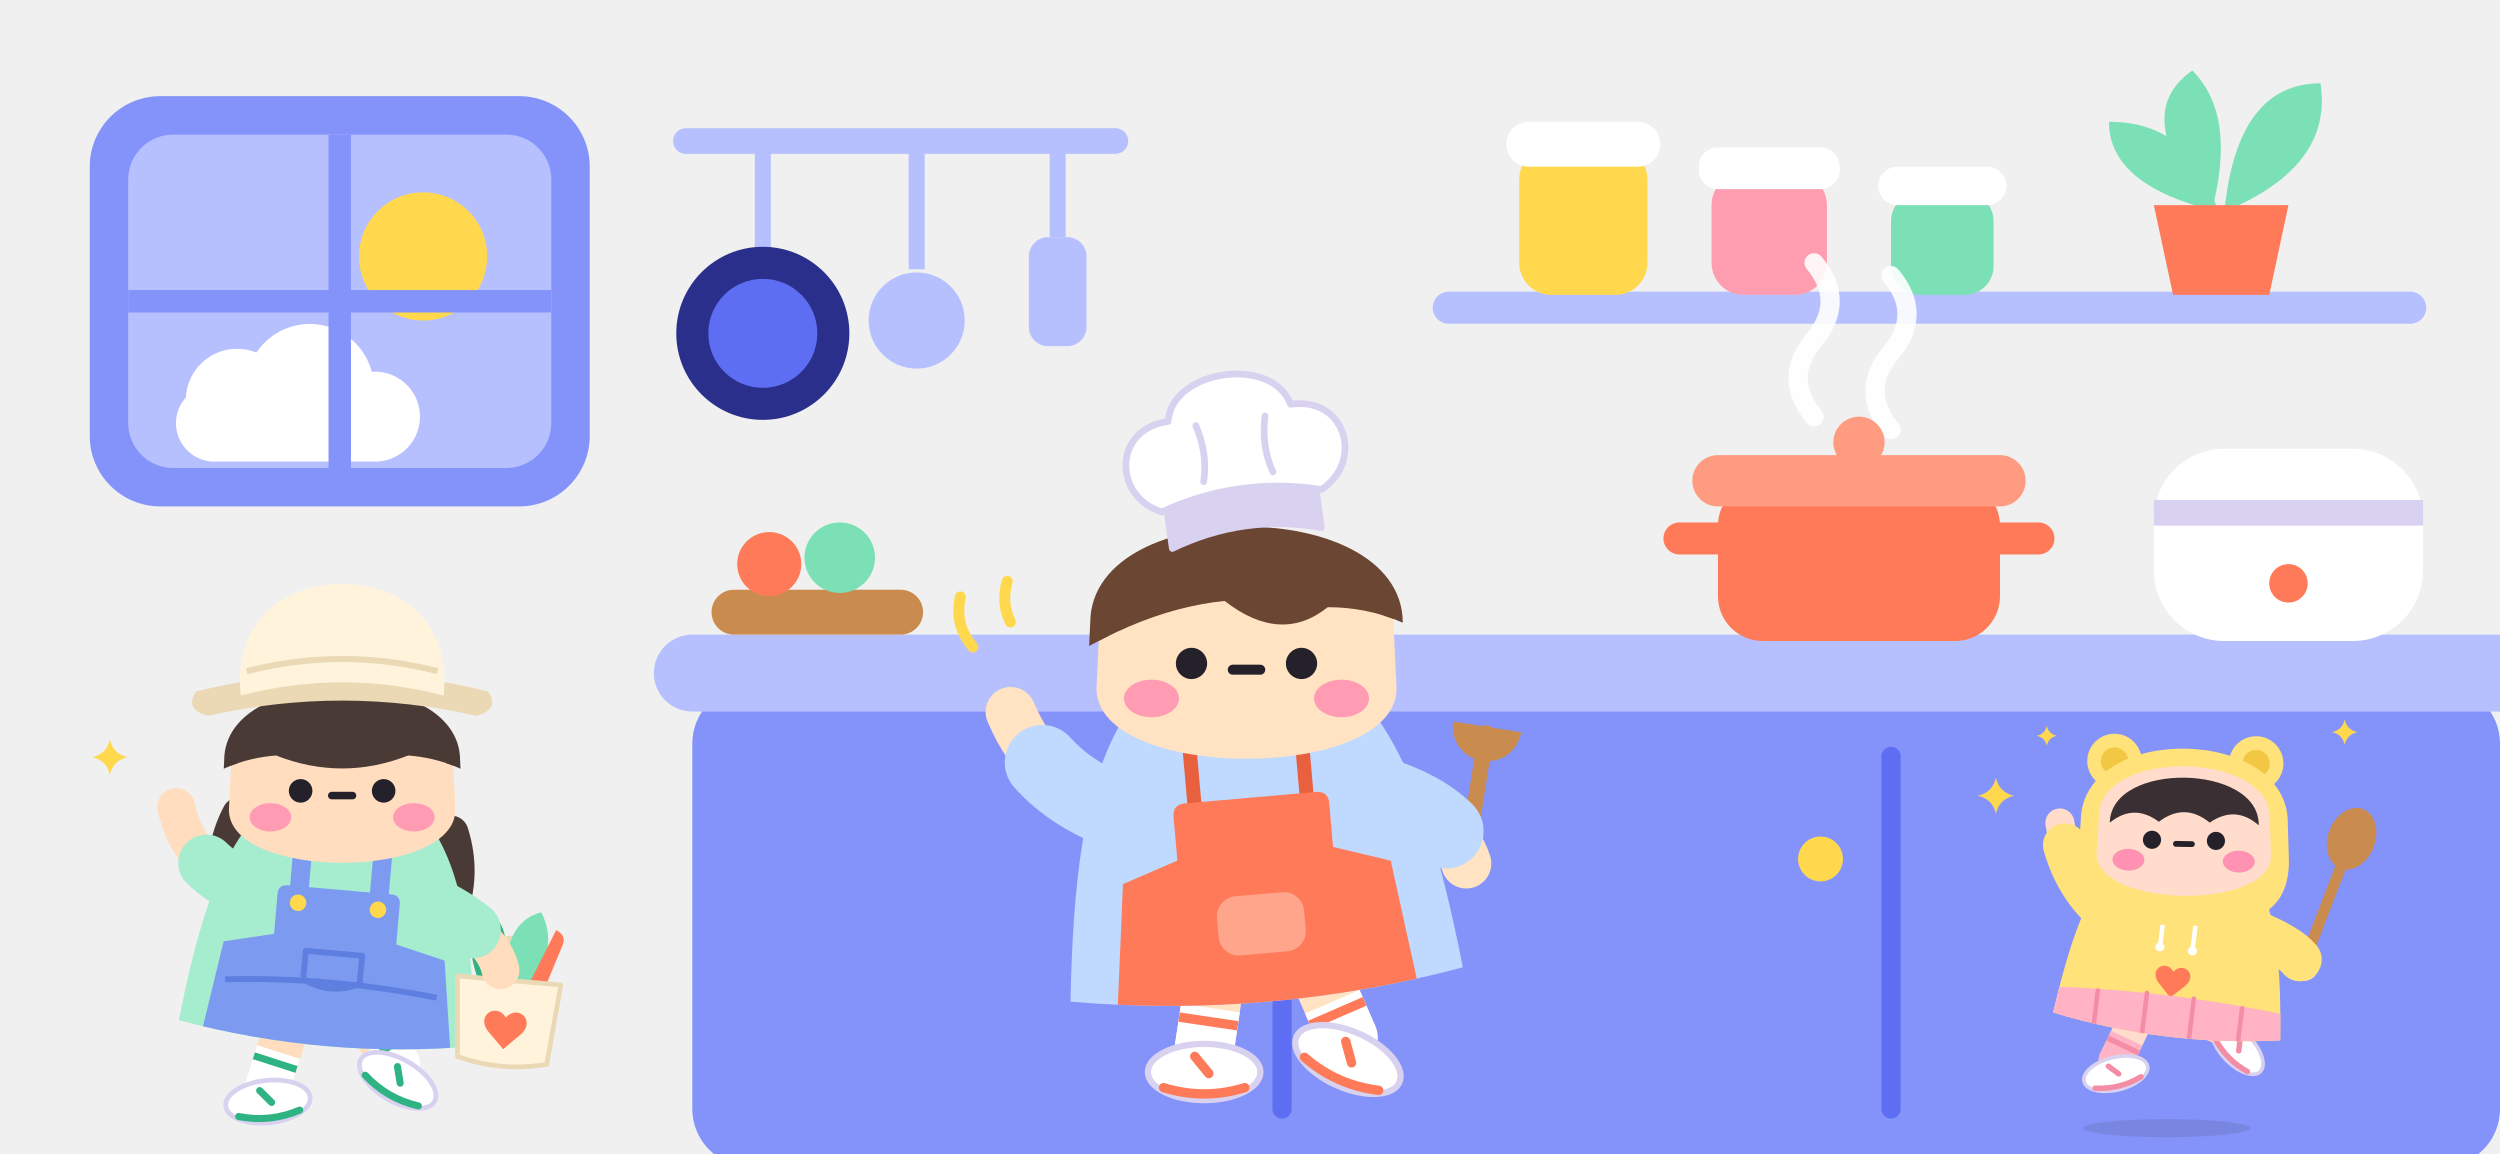
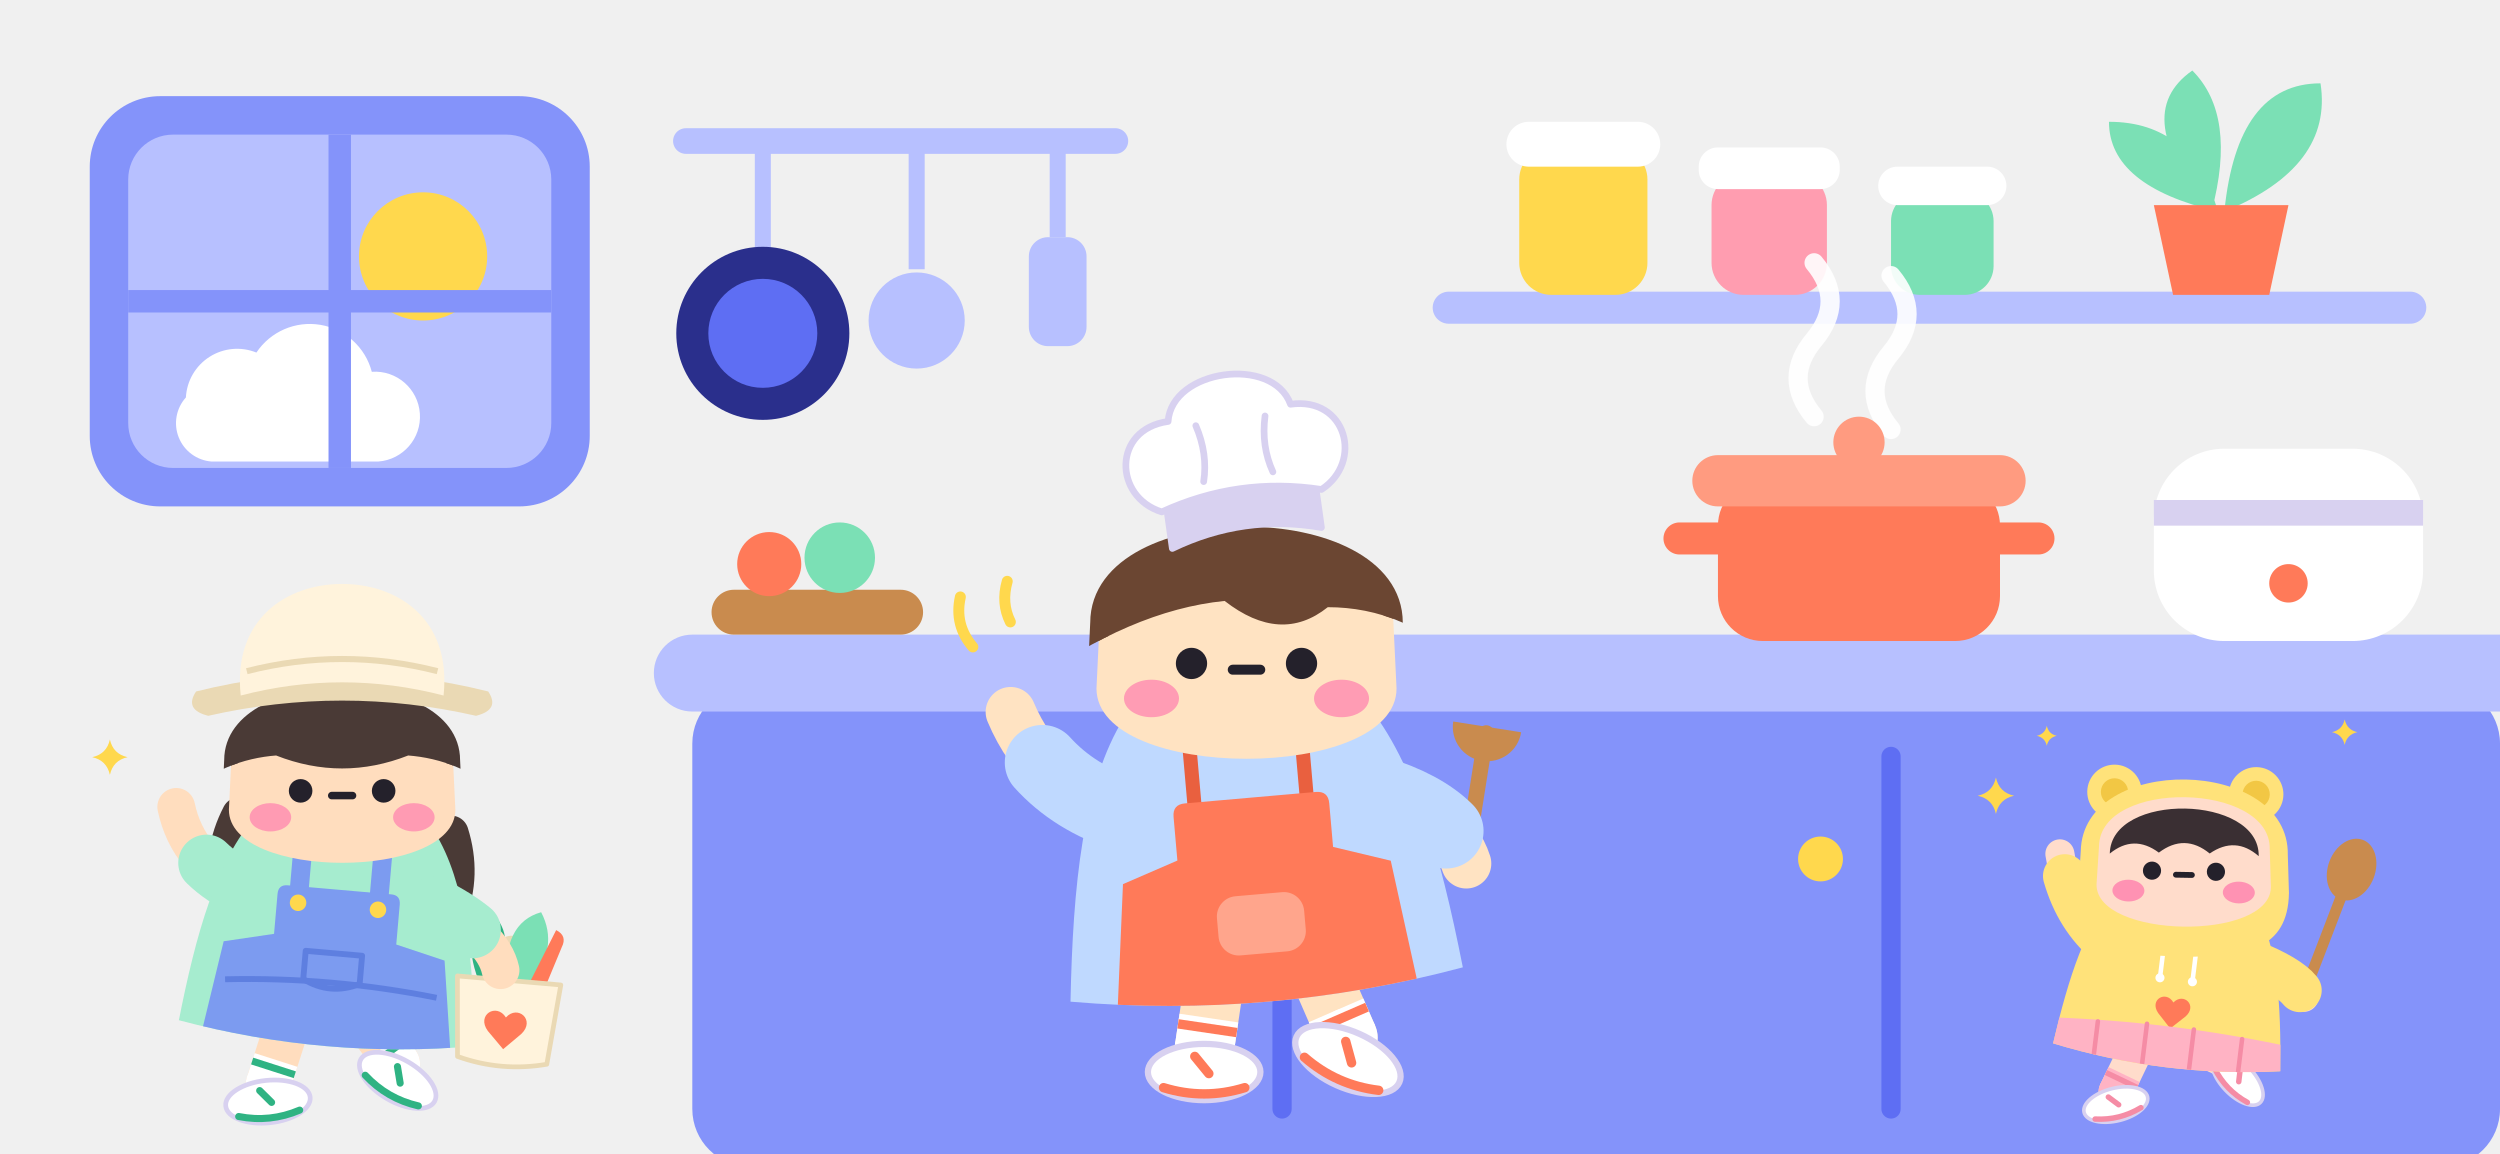
<svg xmlns="http://www.w3.org/2000/svg" viewBox="0 0 780 360" width="780" height="360">
  <rect x="28" y="30" width="156" height="128" rx="22" fill="#8493FA" />
  <rect x="40" y="42" width="132" height="104" rx="14" fill="#B7C0FF" />
  <circle cx="132" cy="80" r="20" fill="#FFD84D" />
  <path d="M58 124 a16 16 0 0 1 22 -14 a20 20 0 0 1 36 6 a14 14 0 0 1 2 28 h-52 a12 12 0 0 1 -8 -20 z" fill="#FFFFFF" />
  <path d="M106 42 v104 M40 94 h132" stroke="#8493FA" stroke-width="7" />
  <path d="M214 44 h134" stroke="#B7C0FF" stroke-width="8" stroke-linecap="round" />
  <path d="M238 44 v34 M286 44 v40 M330 44 v30" stroke="#B7C0FF" stroke-width="5" />
  <circle cx="238" cy="104" r="27" fill="#2A2F8C" />
  <circle cx="238" cy="104" r="17" fill="#5E6EF3" />
  <circle cx="286" cy="100" r="15" fill="#B7C0FF" />
  <rect x="321" y="74" width="18" height="34" rx="6" fill="#B7C0FF" />
  <path d="M452 96 h300" stroke="#B7C0FF" stroke-width="10" stroke-linecap="round" />
  <rect x="474" y="46" width="40" height="46" rx="10" fill="#FFD84D" />
  <rect x="470" y="38" width="48" height="14" rx="7" fill="#FFFFFF" />
  <rect x="534" y="54" width="36" height="38" rx="10" fill="#FF9DB0" />
  <rect x="530" y="46" width="44" height="13" rx="6" fill="#FFFFFF" />
  <rect x="590" y="60" width="32" height="32" rx="9" fill="#7BE0B5" />
  <rect x="586" y="52" width="40" height="12" rx="6" fill="#FFFFFF" />
  <path d="M690 66 q-26 -30 -6 -44 q14 14 6 44 z M694 66 q4 -40 30 -40 q4 26 -30 40 z M692 66 q-34 -8 -34 -28 q26 0 34 28 z" fill="#7BE0B5" />
  <path d="M672 64 h42 l-6 28 h-30 z" fill="#FF7A59" />
  <rect x="216" y="214" width="564" height="150" rx="18" fill="#8493FA" />
  <rect x="204" y="198" width="590" height="24" rx="12" fill="#B7C0FF" />
  <path d="M400 236 v110 M590 236 v110" stroke="#5E6EF3" stroke-width="6" stroke-linecap="round" />
  <circle cx="378" cy="268" r="7" fill="#FFD84D" />
  <circle cx="568" cy="268" r="7" fill="#FFD84D" />
  <rect x="222" y="184" width="66" height="14" rx="7" fill="#C98B4E" />
  <circle cx="240" cy="176" r="10" fill="#FF7A59" />
  <circle cx="262" cy="174" r="11" fill="#7BE0B5" />
  <path d="M566 130 q-10 -12 0 -24 q10 -12 0 -24 M590 134 q-10 -12 0 -24 q10 -12 0 -24" stroke="#FFFFFF" stroke-width="6" stroke-linecap="round" fill="none" opacity="0.9" />
  <rect x="536" y="150" width="88" height="50" rx="14" fill="#FF7A59" />
  <rect x="528" y="142" width="104" height="16" rx="8" fill="#FF9B80" />
  <circle cx="580" cy="138" r="8" fill="#FF9B80" />
  <path d="M524 168 h12 M624 168 h12" stroke="#FF7A59" stroke-width="10" stroke-linecap="round" />
  <rect x="672" y="140" width="84" height="60" rx="22" fill="#FFFFFF" />
  <rect x="672" y="156" width="84" height="8" fill="#D8D1F0" />
  <circle cx="714" cy="182" r="6" fill="#FF7A59" />
  <g transform="translate(6 166) scale(0.4)">
    <g transform="translate(240 470) scale(0.92) translate(-240 -470)">
-       <g transform="translate(0 0)">
+       <g>
        <path d="M208 372 L190 428" stroke="#FFDDBE" stroke-width="38" stroke-linecap="round" />
-         <path d="M199.0 400.0 L190 428" stroke="#FFFFFF" stroke-width="38" />
+         <path d="M196.84 406.72 L190 428" stroke="#FFFFFF" stroke-width="38" />
        <circle cx="190" cy="428" r="19" fill="#FFFFFF" />
-         <path d="M214.209 414.774 L178.031 403.146" stroke="#2FB383" stroke-width="6" />
+         <path d="M212.769 419.254 L176.591 407.626" stroke="#2FB383" stroke-width="6" />
        <g transform="rotate(-6 190 442)">
          <ellipse cx="190" cy="442" rx="36" ry="18" fill="#FFFFFF" stroke="#D8D1F0" stroke-width="4" />
          <path d="M164 452 q26 8 52 0" stroke="#2FB383" stroke-width="6" stroke-linecap="round" fill="none" />
          <path d="M184 432 l9 11" stroke="#2FB383" stroke-width="6" stroke-linecap="round" />
        </g>
        <path d="M272 372 L300 410" stroke="#FFDDBE" stroke-width="38" stroke-linecap="round" />
-         <path d="M286.0 391.0 L300 410" stroke="#FFFFFF" stroke-width="38" />
+         <path d="M289.36 395.56 L300 410" stroke="#FFFFFF" stroke-width="38" />
        <circle cx="300" cy="410" r="19" fill="#FFFFFF" />
-         <path d="M305.776 385.809 L275.184 408.351" stroke="#2FB383" stroke-width="6" />
+         <path d="M308.016 388.849 L277.424 411.391" stroke="#2FB383" stroke-width="6" />
        <g transform="rotate(30 300 424)">
          <ellipse cx="300" cy="424" rx="36" ry="18" fill="#FFFFFF" stroke="#D8D1F0" stroke-width="4" />
          <path d="M274 434 q26 8 52 0" stroke="#2FB383" stroke-width="6" stroke-linecap="round" fill="none" />
          <path d="M294 414 l9 11" stroke="#2FB383" stroke-width="6" stroke-linecap="round" />
        </g>
        <g transform="translate(0 0) rotate(5 240 384)">
          <path d="M150 206 q-14 34 -4 68 q6 24 -6 44" stroke="#4A3A36" stroke-width="30" stroke-linecap="round" fill="none" />
          <rect x="130" y="296" width="36" height="16" rx="8" fill="#FF7A59" />
          <path d="M330 206 q14 34 4 68 q-6 24 6 44" stroke="#4A3A36" stroke-width="30" stroke-linecap="round" fill="none" />
          <rect x="314" y="296" width="36" height="16" rx="8" fill="#FF7A59" />
          <path d="M160 268 Q110.0 250.0 96 204" stroke="#FFDDBE" stroke-width="32" stroke-linecap="round" fill="none" />
          <path d="M160 268 Q140.0 260.8 125.76 249.12" stroke="#A6ECCF" stroke-width="48" stroke-linecap="round" fill="none" />
          <clipPath id="c6">
            <path d="M164 206 C134 246 122 310 114 384 Q240 406 366 384 C358 310 346 246 316 206 Z" />
          </clipPath>
          <path d="M164 206 C134 246 122 310 114 384 Q240 406 366 384 C358 310 346 246 316 206 Z" fill="#A6ECCF" />
          <g clip-path="url(#c6)">
            <path d="M206 214 V270 M274 214 V270" stroke="#7C9BF0" stroke-width="16" stroke-linecap="round" />
            <path d="M196 262 H284 Q292 262 292 270 V304 L334 314 L348 406 H132 L146 314 L188 304 V270 Q188 262 196 262 Z" fill="#7C9BF0" />
            <circle cx="206" cy="276" r="7" fill="#FFD84D" />
            <circle cx="274" cy="276" r="7" fill="#FFD84D" />
            <path d="M216 316 H264 V340 Q240 352 216 340 Z" fill="none" stroke="#5E7FE0" stroke-width="5" stroke-linejoin="round" />
            <path d="M150 346 Q240 336 330 346" stroke="#5E7FE0" stroke-width="5" fill="none" />
          </g>
          <g transform="rotate(-5 240 236)">
            <path d="M146 152 C146 78 334 78 334 152 L336 194 C336 254 144 254 144 194 Z" fill="#FFDDBE" />
            <clipPath id="htoey">
              <path d="M100 40 H380 V190 C356 160 322 150 296 148 Q240 170 184 148 C158 150 124 160 100 190 Z" />
            </clipPath>
            <path d="M146 152 C146 78 334 78 334 152 L336 194 C336 254 144 254 144 194 Z" fill="#4A3A36" stroke="#4A3A36" stroke-width="12" stroke-linejoin="round" clip-path="url(#htoey)" />
            <g transform="translate(240 92) scale(0.86) translate(-240 -130)">
              <path d="M96 132 Q240 96 384 132 Q396 150 372 156 Q240 126 108 156 Q84 150 96 132 Z" fill="#EAD9B4" />
              <path d="M140 136 C132 60 186 26 240 26 C294 26 348 60 340 136 Q240 110 140 136 Z" fill="#FFF3DC" />
              <path d="M146 112 Q240 88 334 112" stroke="#EAD9B4" stroke-width="6" fill="none" />
            </g>
            <g transform="translate(240 178) scale(0.8) translate(-240 -262)">
              <ellipse cx="164" cy="290" rx="22" ry="15" fill="#FF8FB1" opacity="0.85" />
              <ellipse cx="316" cy="290" rx="22" ry="15" fill="#FF8FB1" opacity="0.85" />
              <circle cx="196" cy="262" r="12.5" fill="#24212B" />
              <circle cx="284" cy="262" r="12.5" fill="#24212B" />
              <path d="M229 267 h22" stroke="#24212B" stroke-width="8" stroke-linecap="round" />
            </g>
          </g>
          <path d="M366 322 q24 -60 48 0" stroke="#EAD9B4" stroke-width="8" fill="none" stroke-linecap="round" />
          <path d="M364 328 q-20 -42 6 -58 q24 18 8 58 z" fill="#2FB383" />
          <path d="M388 328 q-8 -50 24 -62 q18 28 -4 62 z" fill="#7BE0B5" />
          <path d="M406 330 l20 -50 q10 4 6 14 l-12 38 z" fill="#FF7A59" />
          <path d="M346 326 h88 l-6 68 q-38 10 -76 0 z" fill="#FFF3DC" stroke="#EAD9B4" stroke-width="4" stroke-linejoin="round" />
          <path transform="translate(390 362) scale(0.75)" d="M0 -6 c-12 -16 -34 0 -19 17 l19 19 l19 -19 c15 -17 -7 -33 -19 -17 z" fill="#FF7A59" />
          <path d="M320 268 Q373.0 289.0 382 318" stroke="#FFDDBE" stroke-width="32" stroke-linecap="round" fill="none" />
          <path d="M320 268 Q341.2 276.4 355.36 286.08" stroke="#A6ECCF" stroke-width="48" stroke-linecap="round" fill="none" />
        </g>
      </g>
      <path d="M56 135 q2.7 12.3 15 15 q-12.3 2.7 -15 15 q-2.7 -12.3 -15 -15 q12.3 -2.7 15 -15 z" fill="#FFD84D" />
    </g>
  </g>
  <g transform="translate(268 100) scale(0.53)">
    <g transform="translate(240 470) scale(0.92) translate(-240 -470)">
-       <g transform="translate(0 0)">
+       <g>
        <path d="M208 372 L200 426" stroke="#FFE3C2" stroke-width="38" stroke-linecap="round" />
-         <path d="M204.0 399.0 L200 426" stroke="#FFFFFF" stroke-width="38" />
+         <path d="M203.04 405.48 L200 426" stroke="#FFFFFF" stroke-width="38" />
        <circle cx="200" cy="426" r="19" fill="#FFFFFF" />
-         <path d="M221.515 410.424 L183.925 404.856" stroke="#FF7A59" stroke-width="6" />
+         <path d="M220.875 414.744 L183.285 409.176" stroke="#FF7A59" stroke-width="6" />
        <g transform="rotate(0 200 440)">
          <ellipse cx="200" cy="440" rx="36" ry="18" fill="#FFFFFF" stroke="#D8D1F0" stroke-width="4" />
          <path d="M174 450 q26 8 52 0" stroke="#FF7A59" stroke-width="6" stroke-linecap="round" fill="none" />
          <path d="M194 430 l9 11" stroke="#FF7A59" stroke-width="6" stroke-linecap="round" />
        </g>
        <path d="M272 372 L292 418" stroke="#FFE3C2" stroke-width="38" stroke-linecap="round" />
-         <path d="M282.0 395.0 L292 418" stroke="#FFFFFF" stroke-width="38" />
+         <path d="M284.4 400.52 L292 418" stroke="#FFFFFF" stroke-width="38" />
        <circle cx="292" cy="418" r="19" fill="#FFFFFF" />
-         <path d="M302.624 394.784 L267.776 409.936" stroke="#FF7A59" stroke-width="6" />
+         <path d="M304.224 398.464 L269.376 413.616" stroke="#FF7A59" stroke-width="6" />
        <g transform="rotate(24 292 432)">
          <ellipse cx="292" cy="432" rx="36" ry="18" fill="#FFFFFF" stroke="#D8D1F0" stroke-width="4" />
          <path d="M266 442 q26 8 52 0" stroke="#FF7A59" stroke-width="6" stroke-linecap="round" fill="none" />
          <path d="M286 422 l9 11" stroke="#FF7A59" stroke-width="6" stroke-linecap="round" />
        </g>
        <g transform="translate(0 0) rotate(-5 240 384)">
          <path d="M160 268 Q108.0 246.0 92 196" stroke="#FFE3C2" stroke-width="32" stroke-linecap="round" fill="none" />
          <path d="M160 268 Q127.76 254.36 109.358 229.957" stroke="#BFD9FF" stroke-width="48" stroke-linecap="round" fill="none" />
          <clipPath id="c1">
            <path d="M164 206 C134 246 122 310 114 384 Q240 406 366 384 C358 310 346 246 316 206 Z" />
          </clipPath>
          <path d="M164 206 C134 246 122 310 114 384 Q240 406 366 384 C358 310 346 246 316 206 Z" fill="#BFD9FF" />
          <g clip-path="url(#c1)">
            <path d="M204 216 V268 M276 216 V268" stroke="#E9603F" stroke-width="9" stroke-linecap="round" />
            <path d="M198 264 H282 Q290 264 290 272 V300 L326 312 L338 404 H142 L154 312 L190 300 V272 Q190 264 198 264 Z" fill="#FF7A59" />
            <rect x="212" y="326" width="56" height="38" rx="13" fill="#FFA58C" />
          </g>
          <g transform="rotate(5 240 236)">
            <path d="M146 152 C146 78 334 78 334 152 L336 194 C336 254 144 254 144 194 Z" fill="#FFE3C2" />
            <clipPath id="hchef">
              <path d="M100 40 H380 V182 C356 154 324 142 292 142 Q262 166 226 138 Q166 144 100 192 Z" />
            </clipPath>
            <path d="M146 152 C146 78 334 78 334 152 L336 194 C336 254 144 254 144 194 Z" fill="#6B4632" stroke="#6B4632" stroke-width="12" stroke-linejoin="round" clip-path="url(#hchef)" />
            <g transform="translate(240 96) rotate(-8) scale(0.86) translate(-240 -150)">
              <path d="M184 152 Q240 134 296 152 L296 122 Q240 106 184 122 Z" fill="#D8D1F0" stroke="#D8D1F0" stroke-width="5" stroke-linejoin="round" />
              <path d="M180 124 C146 108 152 58 194 58 C202 20 278 20 286 58 C328 58 334 108 300 124 Q240 106 180 124 Z" fill="#FFFFFF" stroke="#D8D1F0" stroke-width="5" stroke-linejoin="round" />
              <path d="M214 64 q6 22 0 42 M266 64 q-6 22 0 42" stroke="#D8D1F0" stroke-width="5" stroke-linecap="round" fill="none" />
            </g>
            <g transform="translate(240 178) scale(0.8) translate(-240 -262)">
              <ellipse cx="164" cy="290" rx="22" ry="15" fill="#FF8FB1" opacity="0.85" />
              <ellipse cx="316" cy="290" rx="22" ry="15" fill="#FF8FB1" opacity="0.85" />
              <circle cx="196" cy="262" r="12.5" fill="#24212B" />
              <circle cx="284" cy="262" r="12.5" fill="#24212B" />
              <path d="M229 267 h22" stroke="#24212B" stroke-width="8" stroke-linecap="round" />
            </g>
          </g>
          <g transform="rotate(14 378 300)">
            <path d="M378 326 V234" stroke="#C98B4E" stroke-width="10" stroke-linecap="round" />
            <path d="M356 230 a22 22 0 0 0 44 0 z" fill="#C98B4E" />
          </g>
          <path d="M320 268 Q367.0 287.0 374 318" stroke="#FFE3C2" stroke-width="32" stroke-linecap="round" fill="none" />
          <path d="M320 268 Q349.14 279.78 362.904 296.173" stroke="#BFD9FF" stroke-width="48" stroke-linecap="round" fill="none" />
        </g>
      </g>
      <path d="M52 168 q-12 -14 -8 -32 M76 152 q-6 -12 -2 -26" stroke="#FFD84D" stroke-width="7" stroke-linecap="round" fill="none" />
    </g>
  </g>
  <g transform="translate(592 190) scale(0.35)">
    <g transform="translate(240 464) scale(0.88) translate(-240 -464)">
      <g transform="translate(240 470) scale(0.92) translate(-240 -470)">
-         <ellipse cx="240" cy="462" rx="92" ry="10" fill="#24212B" opacity="0.12" />
-         <g transform="translate(0 -34)">
+         <g>
          <path d="M208 372 L184 422" stroke="#FFDCCB" stroke-width="38" stroke-linecap="round" />
-           <path d="M196.0 397.0 L184 422" stroke="#FFB3C4" stroke-width="38" />
+           <path d="M193.12 403.0 L184 422" stroke="#FFB3C4" stroke-width="38" />
          <circle cx="184" cy="422" r="19" fill="#FFB3C4" />
-           <path d="M209.289 413.222 L175.031 396.778" stroke="#F58CA5" stroke-width="6" />
+           <path d="M207.369 417.222 L173.111 400.778" stroke="#F58CA5" stroke-width="6" />
          <g transform="rotate(-14 184 436)">
            <ellipse cx="184" cy="436" rx="36" ry="18" fill="#FFFFFF" stroke="#D8D1F0" stroke-width="4" />
            <path d="M158 446 q26 8 52 0" stroke="#F58CA5" stroke-width="6" stroke-linecap="round" fill="none" />
            <path d="M178 426 l9 11" stroke="#F58CA5" stroke-width="6" stroke-linecap="round" />
          </g>
          <path d="M272 372 L318 394" stroke="#FFDCCB" stroke-width="38" stroke-linecap="round" />
-           <path d="M295.0 383.0 L318 394" stroke="#FFB3C4" stroke-width="38" />
+           <path d="M300.52 385.64 L318 394" stroke="#FFB3C4" stroke-width="38" />
          <circle cx="318" cy="394" r="19" fill="#FFB3C4" />
-           <path d="M310.558 369.379 L294.162 403.661" stroke="#F58CA5" stroke-width="6" />
+           <path d="M314.238 371.139 L297.842 405.421" stroke="#F58CA5" stroke-width="6" />
          <g transform="rotate(46 318 408)">
            <ellipse cx="318" cy="408" rx="36" ry="18" fill="#FFFFFF" stroke="#D8D1F0" stroke-width="4" />
            <path d="M292 418 q26 8 52 0" stroke="#F58CA5" stroke-width="6" stroke-linecap="round" fill="none" />
            <path d="M312 398 l9 11" stroke="#F58CA5" stroke-width="6" stroke-linecap="round" />
          </g>
          <g transform="translate(0 0) rotate(7 240 384)">
            <path d="M160 268 Q114.0 238.0 96 176" stroke="#FFDCCB" stroke-width="32" stroke-linecap="round" fill="none" />
            <path d="M160 268 Q123.2 244.0 104.32 199.52" stroke="#FFE27A" stroke-width="48" stroke-linecap="round" fill="none" />
            <clipPath id="c9">
              <path d="M164 206 C134 246 122 310 114 384 Q240 406 366 384 C358 310 346 246 316 206 Z" />
            </clipPath>
            <path d="M164 206 C134 246 122 310 114 384 Q240 406 366 384 C358 310 346 246 316 206 Z" fill="#FFE27A" />
            <g clip-path="url(#c9)">
              <path d="M222 268 v26 M258 268 v26" stroke="#FFFFFF" stroke-width="5" stroke-linecap="round" />
              <circle cx="222" cy="298" r="5" fill="#FFFFFF" />
              <circle cx="258" cy="298" r="5" fill="#FFFFFF" />
              <path transform="translate(240 328) scale(0.8)" d="M0 -6 c-12 -16 -34 0 -19 17 l19 19 l19 -19 c15 -17 -7 -33 -19 -17 z" fill="#FF7A59" />
              <path d="M106 356 Q240 344 374 356 V420 H106 Z" fill="#FFB3C4" />
              <path d="M160 354 V410 M214 350 V410 M266 350 V410 M320 354 V410" stroke="#F58CA5" stroke-width="5" stroke-linecap="round" />
            </g>
            <g transform="rotate(-6 240 236)">
              <circle cx="162" cy="92" r="30" fill="#FFE27A" />
              <circle cx="318" cy="92" r="30" fill="#FFE27A" />
              <circle cx="162" cy="92" r="15" fill="#F2C744" />
              <circle cx="318" cy="92" r="15" fill="#F2C744" />
              <path d="M126 158 C126 50 354 50 354 158 L356 200 C356 262 310 272 240 272 C170 272 124 262 124 200 Z" fill="#FFE27A" />
              <path d="M146 152 C146 78 334 78 334 152 L336 194 C336 254 144 254 144 194 Z" fill="#FFDCCB" />
              <path d="M158 160 C158 92 322 92 322 160 Q296 138 268 158 Q240 136 212 158 Q184 138 158 160 Z" fill="#3A2F33" />
              <g transform="translate(240 178) scale(0.8) translate(-240 -262)">
                <ellipse cx="164" cy="290" rx="22" ry="15" fill="#FF8FB1" opacity="0.95" />
                <ellipse cx="316" cy="290" rx="22" ry="15" fill="#FF8FB1" opacity="0.95" />
                <circle cx="196" cy="262" r="12.5" fill="#24212B" />
                <circle cx="284" cy="262" r="12.5" fill="#24212B" />
                <path d="M229 267 h22" stroke="#24212B" stroke-width="8" stroke-linecap="round" />
              </g>
            </g>
            <g transform="rotate(14 384 286)">
              <path d="M384 308 v-136" stroke="#C98B4E" stroke-width="12" stroke-linecap="round" />
              <ellipse cx="384" cy="150" rx="26" ry="35" fill="#C98B4E" />
            </g>
            <path d="M320 268 Q373.0 282.0 382 300" stroke="#FFDCCB" stroke-width="32" stroke-linecap="round" fill="none" />
            <path d="M320 268 Q362.4 279.2 376.64 292.96" stroke="#FFE27A" stroke-width="48" stroke-linecap="round" fill="none" />
          </g>
        </g>
        <path d="M52 76 q3.6 16.4 20 20 q-16.4 3.6 -20 20 q-3.6 -16.4 -20 -20 q16.4 -3.6 20 -20 z" fill="#FFD84D" />
        <path d="M436 12 q2.52 11.48 14 14 q-11.48 2.52 -14 14 q-2.52 -11.48 -14 -14 q11.48 -2.52 14 -14 z" fill="#FFD84D" />
        <path d="M108 19 q1.98 9.02 11 11 q-9.02 1.98 -11 11 q-1.98 -9.02 -11 -11 q9.02 -1.98 11 -11 z" fill="#FFD84D" />
      </g>
    </g>
  </g>
</svg>
